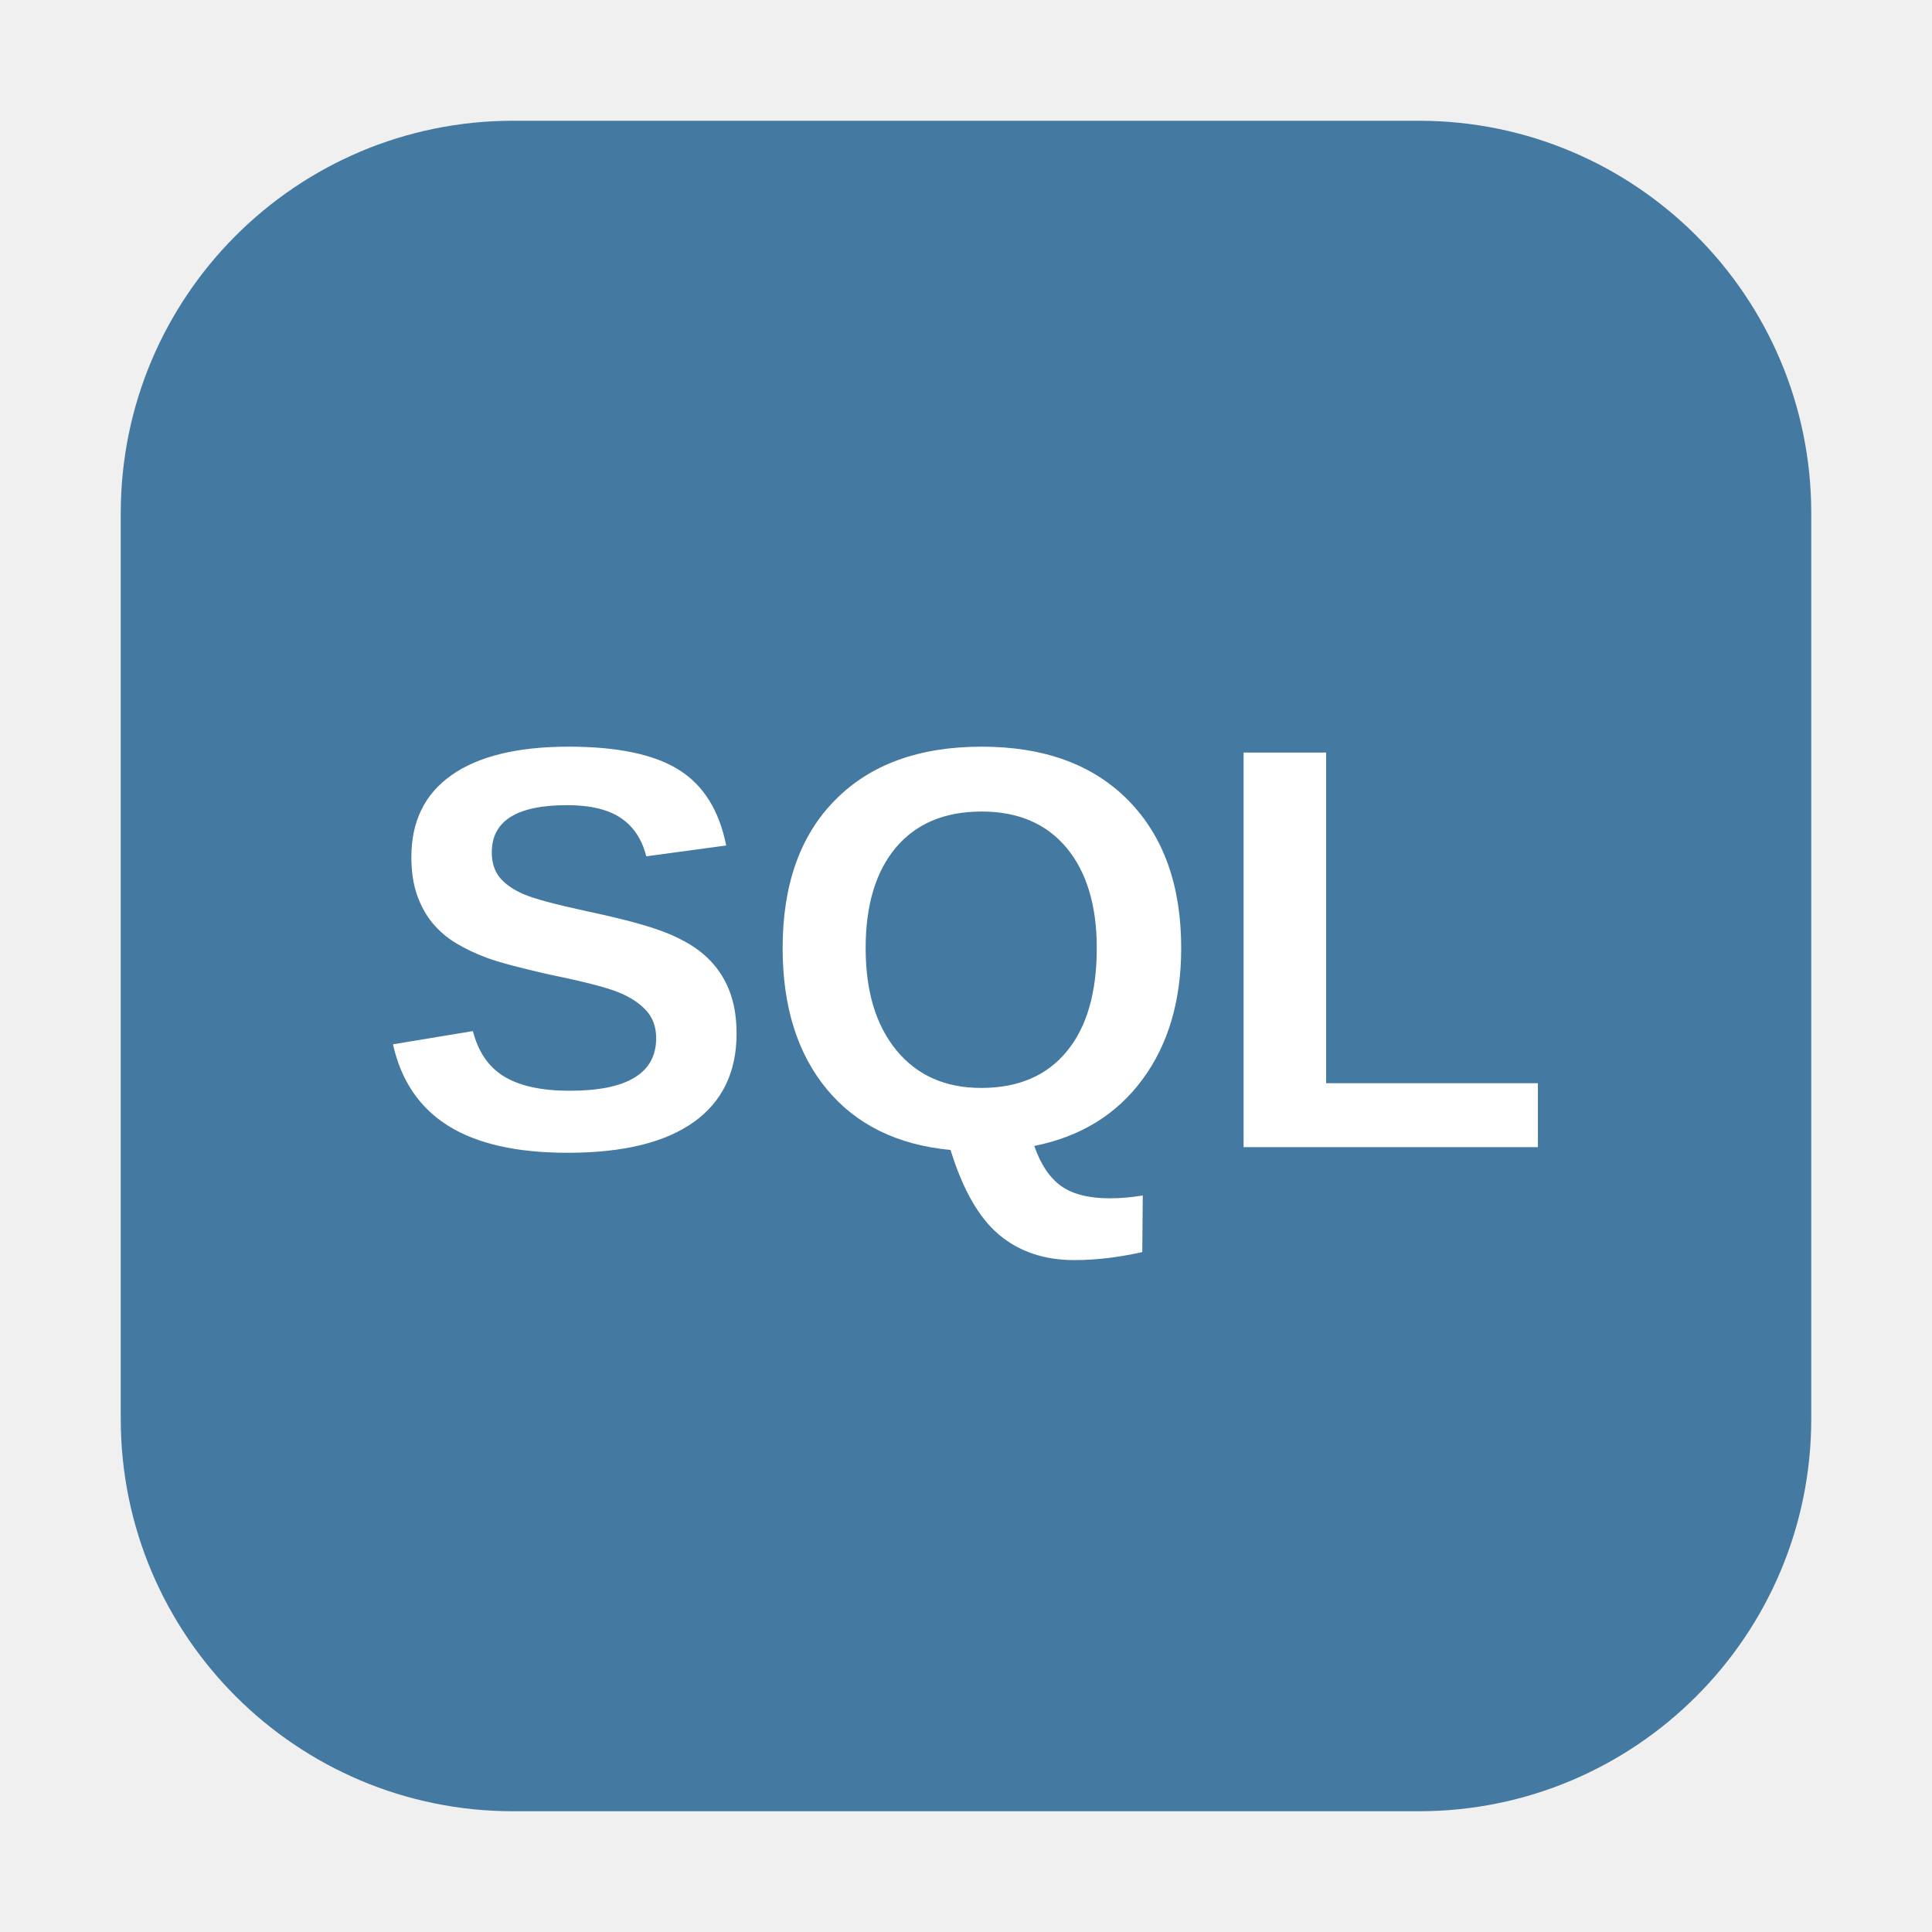
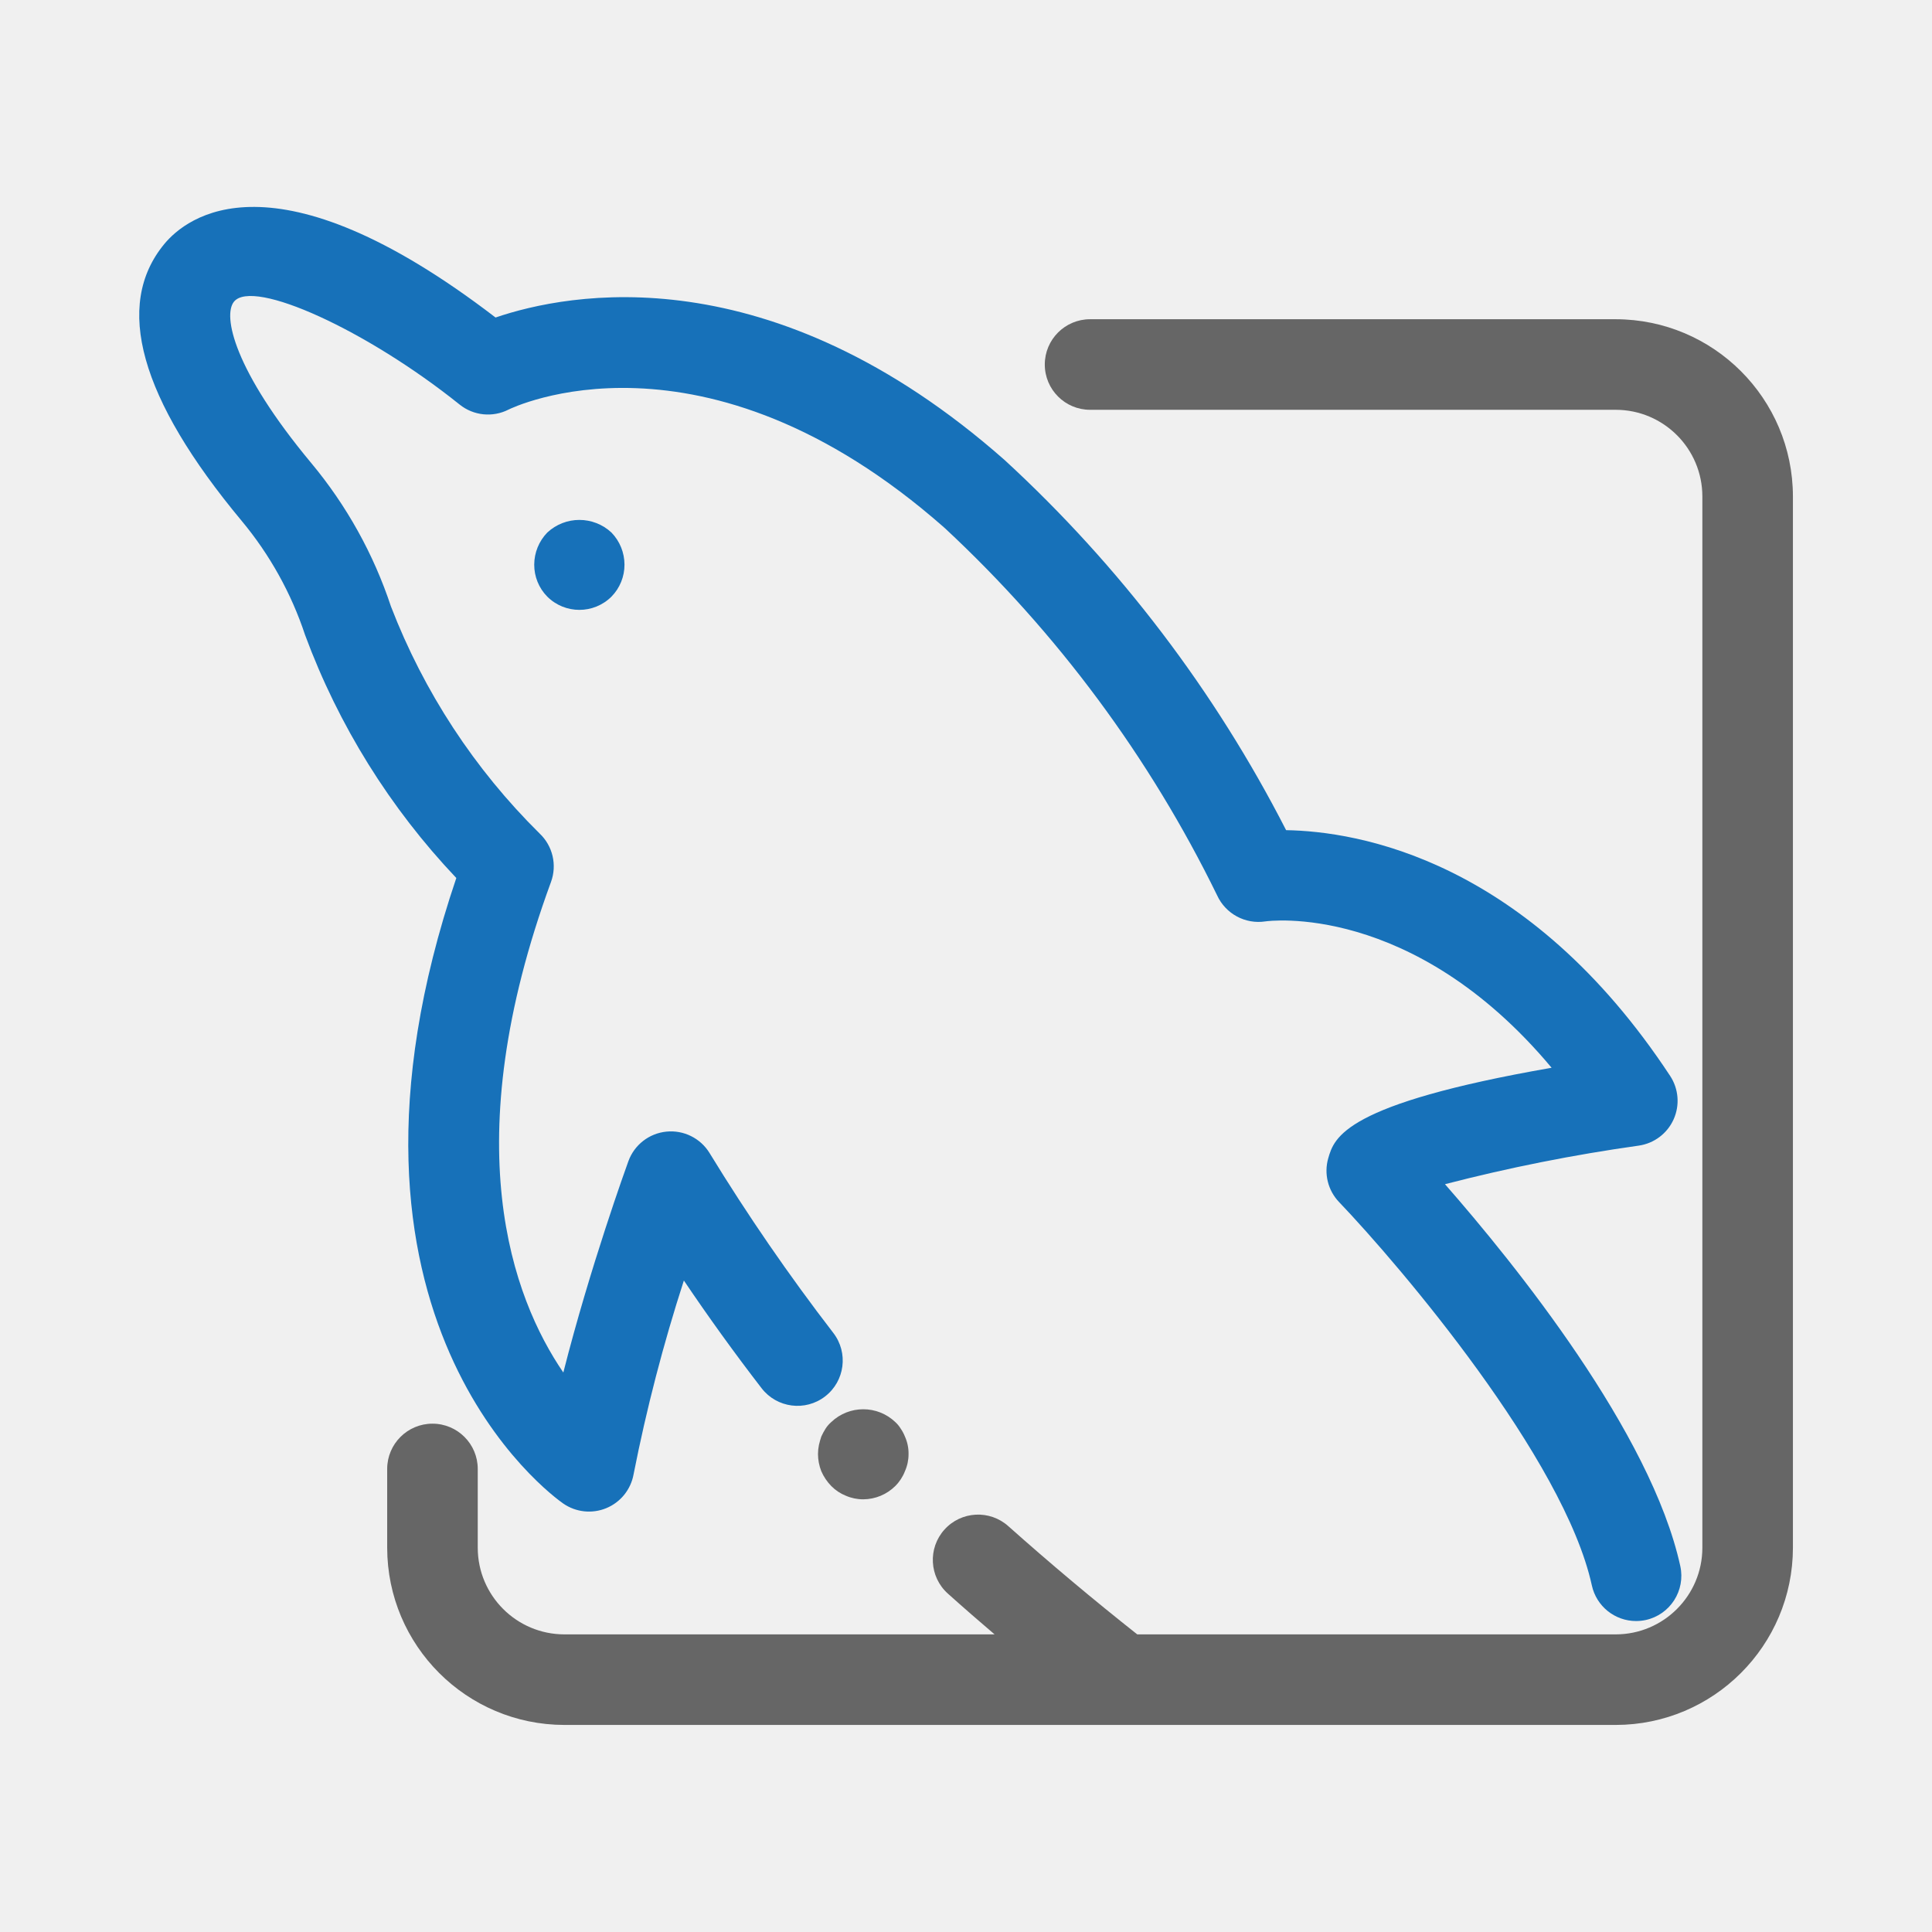
- <svg xmlns="http://www.w3.org/2000/svg" viewBox="0 0 128 128" width="64" height="64">
-   <rect x="8" y="8" width="112" height="112" rx="26" fill="#4479A1" />
-   <text x="64" y="76" text-anchor="middle" font-family="Arial, Helvetica, sans-serif" font-size="38" font-weight="bold" fill="#FFFFFF">SQL</text>
+ <svg xmlns="http://www.w3.org/2000/svg" t="1791510469708" class="icon" viewBox="0 0 1024 1024" version="1.1" p-id="4516" width="200" height="200">
+   <path d="M856.368 169.2H577.76a24 24 0 0 0 0 48h278.608a45.968 45.968 0 0 1 45.92 45.92v557.216a45.968 45.968 0 0 1-45.92 45.92h-253.6a1524.576 1524.576 0 0 1-68.304-57.328 24 24 0 1 0-32.096 35.696c8.304 7.456 16.704 14.752 24.784 21.632H299.136a45.968 45.968 0 0 1-45.92-45.92v-41.76a24 24 0 0 0-48 0v41.76a94.032 94.032 0 0 0 93.92 93.92h557.232a94.032 94.032 0 0 0 93.92-93.92V263.088a94.048 94.048 0 0 0-93.92-93.888z" fill="#666666" p-id="4517" />
+   <path d="M298.496 796.88a24 24 0 0 0 37.312-15.456 895.808 895.808 0 0 1 26.656-102.72 1102.672 1102.672 0 0 0 41.2 57.088 24 24 0 1 0 38-29.328 1078.192 1078.192 0 0 1-65.6-95.36 24 24 0 0 0-43.008 4.352c-1.024 2.816-20.272 56-34.48 112-27.088-39.632-57.504-121.008-6.544-259.984a24 24 0 0 0-6.016-25.696 341.856 341.856 0 0 1-78.8-120.336 233.216 233.216 0 0 0-42.288-76.064c-41.056-49.312-46.944-78.16-40.896-85.504 10.176-12.368 70.528 15.184 119.568 54.544a24 24 0 0 0 26 2.64c1.008-0.496 102.656-50.608 231.184 62.864a664.256 664.256 0 0 1 144.336 194.672 24.112 24.112 0 0 0 25.6 13.76c0.88-0.144 77.744-10.8 151.664 77.584-110.144 19.2-115.2 36.976-118.4 48a24 24 0 0 0 5.744 23.168c32.288 33.792 119.328 136.144 133.984 203.2a24 24 0 0 0 23.424 18.88 24.576 24.576 0 0 0 5.136-0.544 24 24 0 0 0 18.32-28.576c-15.472-70.752-87.888-160.368-124.72-202.416a921.184 921.184 0 0 1 102.72-20.448 24 24 0 0 0 16.608-36.96c-75.616-114.816-165.488-129.6-203.536-130.24a699.504 699.504 0 0 0-149.056-196.048C408.176 134.08 301.008 155.2 262.656 168.288 144.784 77.92 98.624 115.328 87.072 129.344c-26.8 32.48-12.992 81.856 41.04 146.752a185.744 185.744 0 0 1 33.6 60.496 377.6 377.6 0 0 0 80.144 128.768c-79.152 233.728 50.944 327.552 56.64 331.52z" fill="#1771B9" p-id="4518" />
+   <path d="M290.048 282.288a24.528 24.528 0 0 0-6.896 16.96 24 24 0 0 0 6.896 16.96 24.128 24.128 0 0 0 34.064 0 24.096 24.096 0 0 0 6.88-16.96 24.512 24.512 0 0 0-6.88-16.96 24.944 24.944 0 0 0-34.064 0z" fill="#1771B9" p-id="4519" />
+   <path d="M477.408 757.232a15.904 15.904 0 0 0-2.896-3.52 24.608 24.608 0 0 0-33.92 0 16.528 16.528 0 0 0-3.04 3.52 36.896 36.896 0 0 0-2.24 4.16c-0.48 1.44-0.944 3.04-1.264 4.48a24.464 24.464 0 0 0-0.496 4.8 24.992 24.992 0 0 0 1.76 9.12 26.336 26.336 0 0 0 5.28 7.84 22.4 22.4 0 0 0 7.68 5.12 23.008 23.008 0 0 0 9.28 1.92 24.256 24.256 0 0 0 16.96-7.04 22.704 22.704 0 0 0 5.12-7.84 22.208 22.208 0 0 0 1.92-9.12 21.92 21.92 0 0 0-1.92-9.28 20.8 20.8 0 0 0-2.224-4.16z" fill="#666666" p-id="4520" />
</svg>
